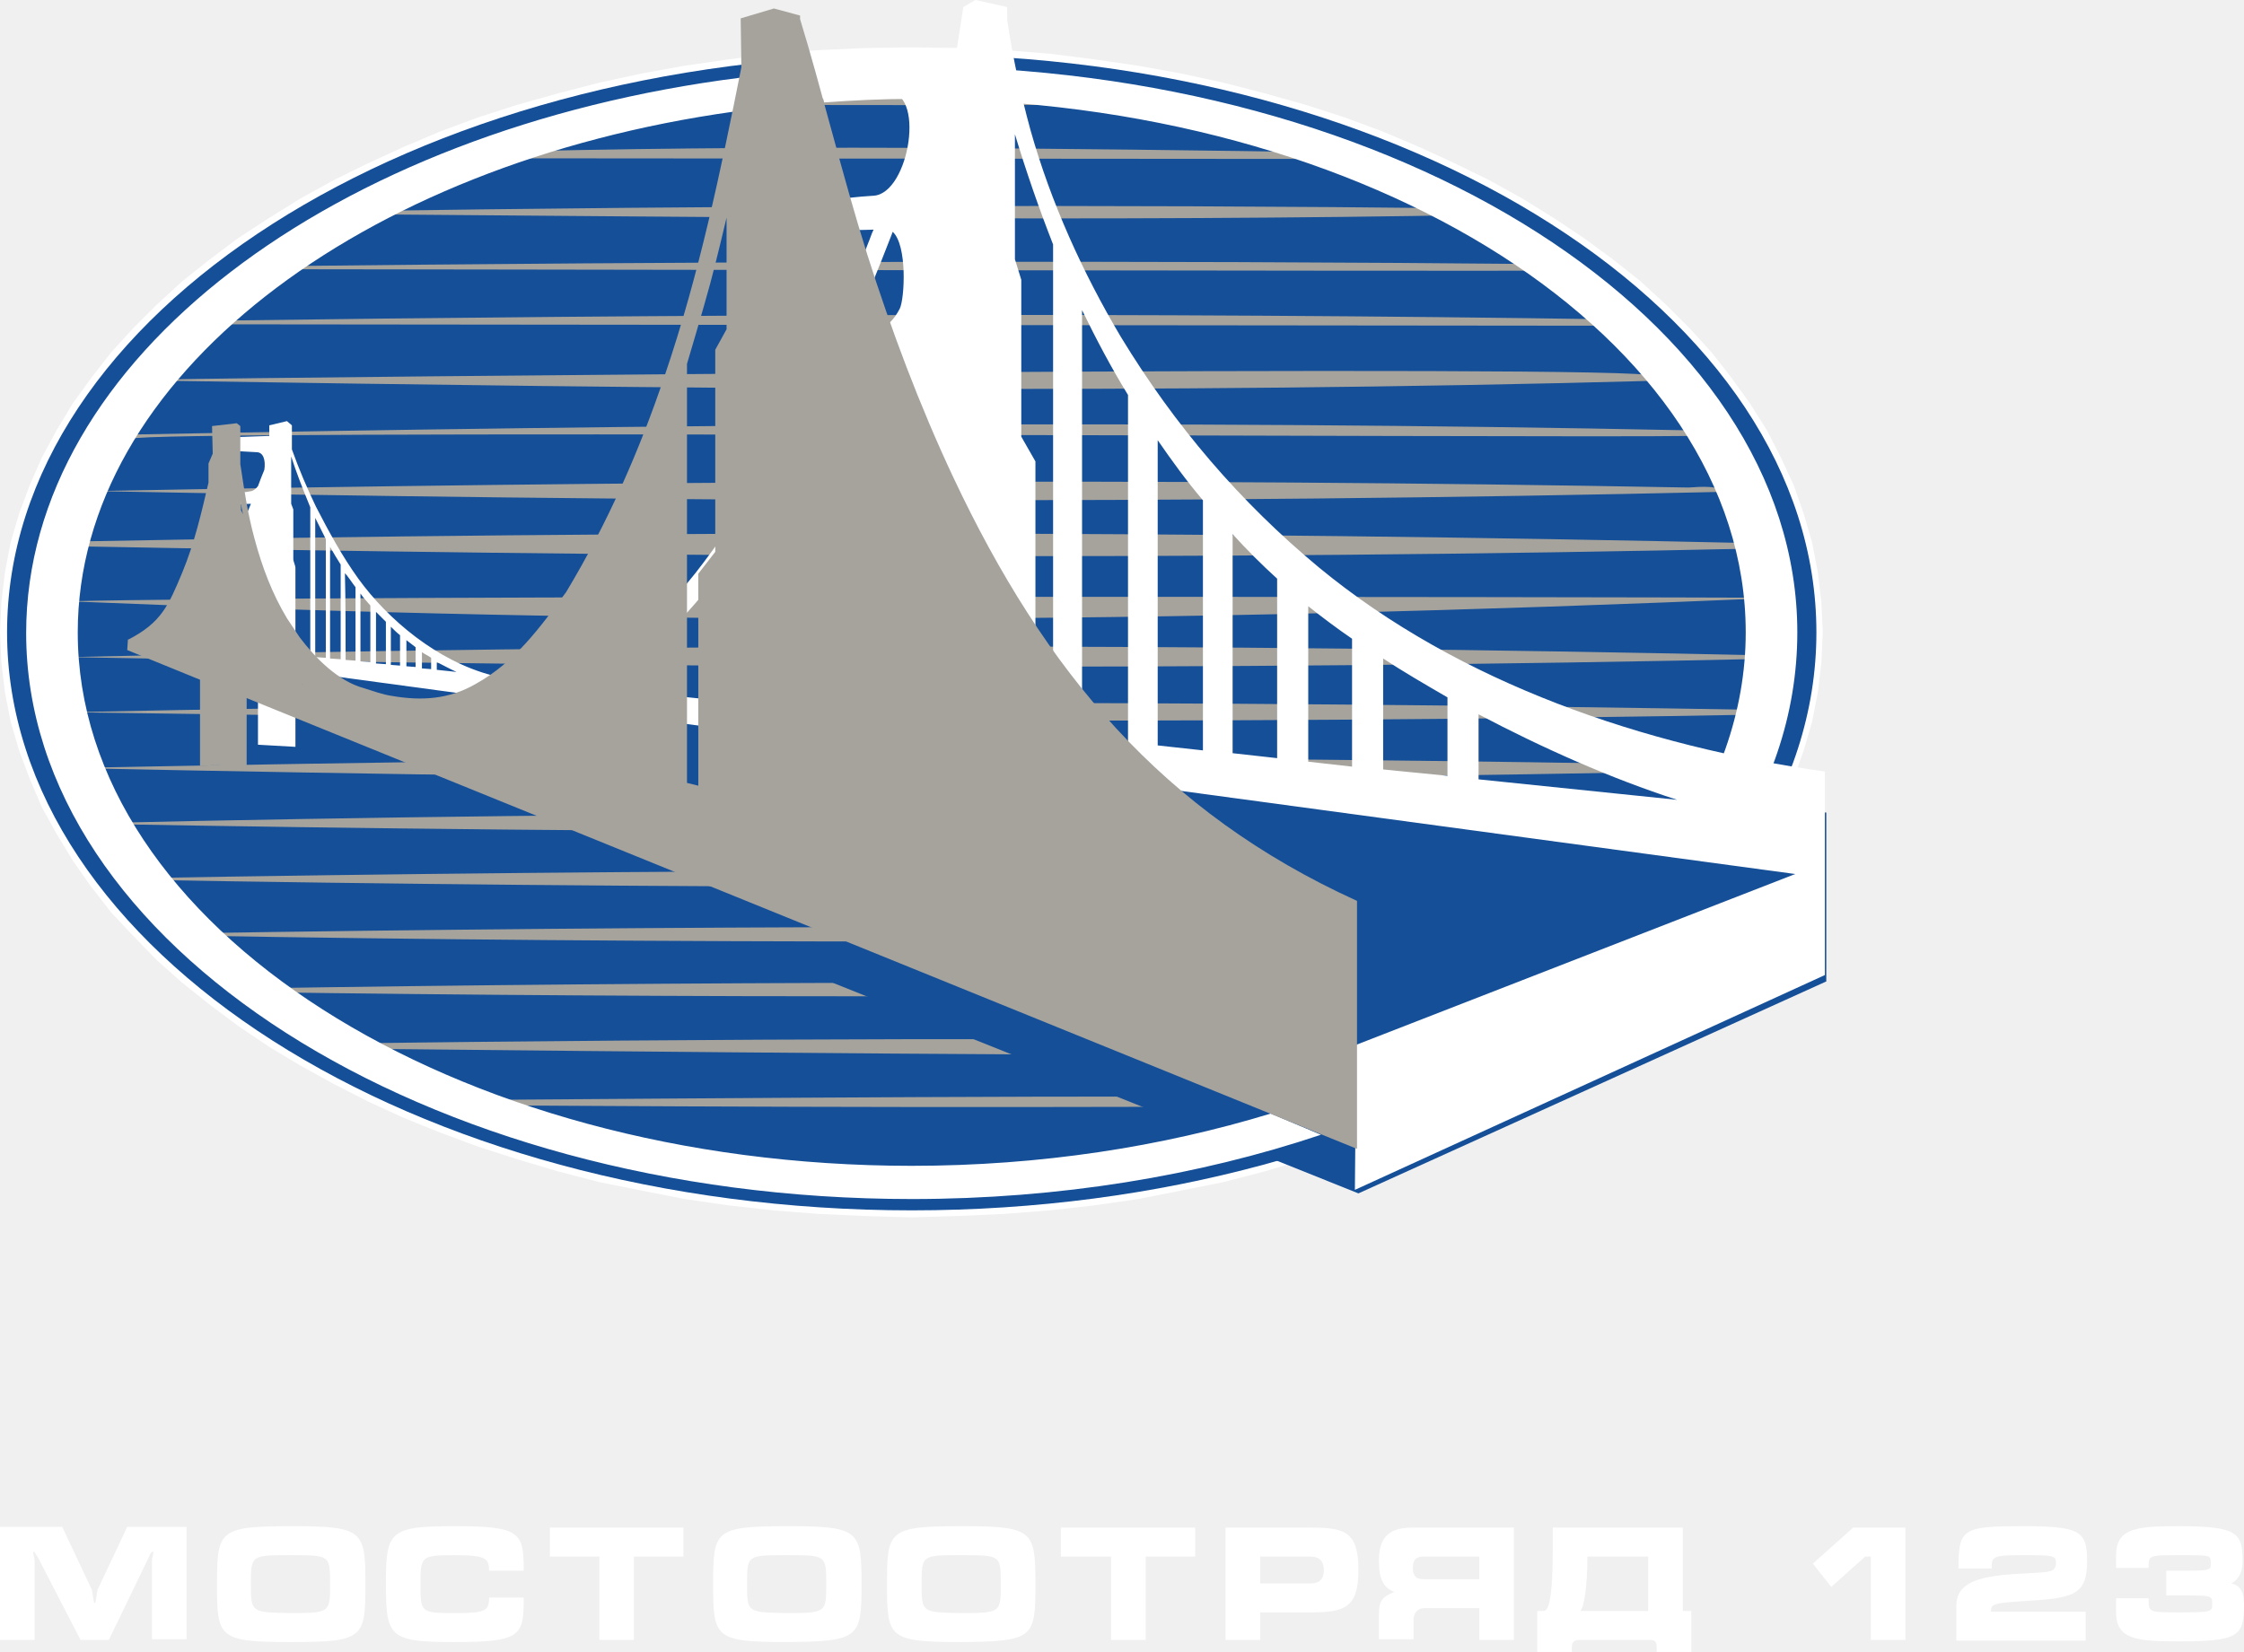
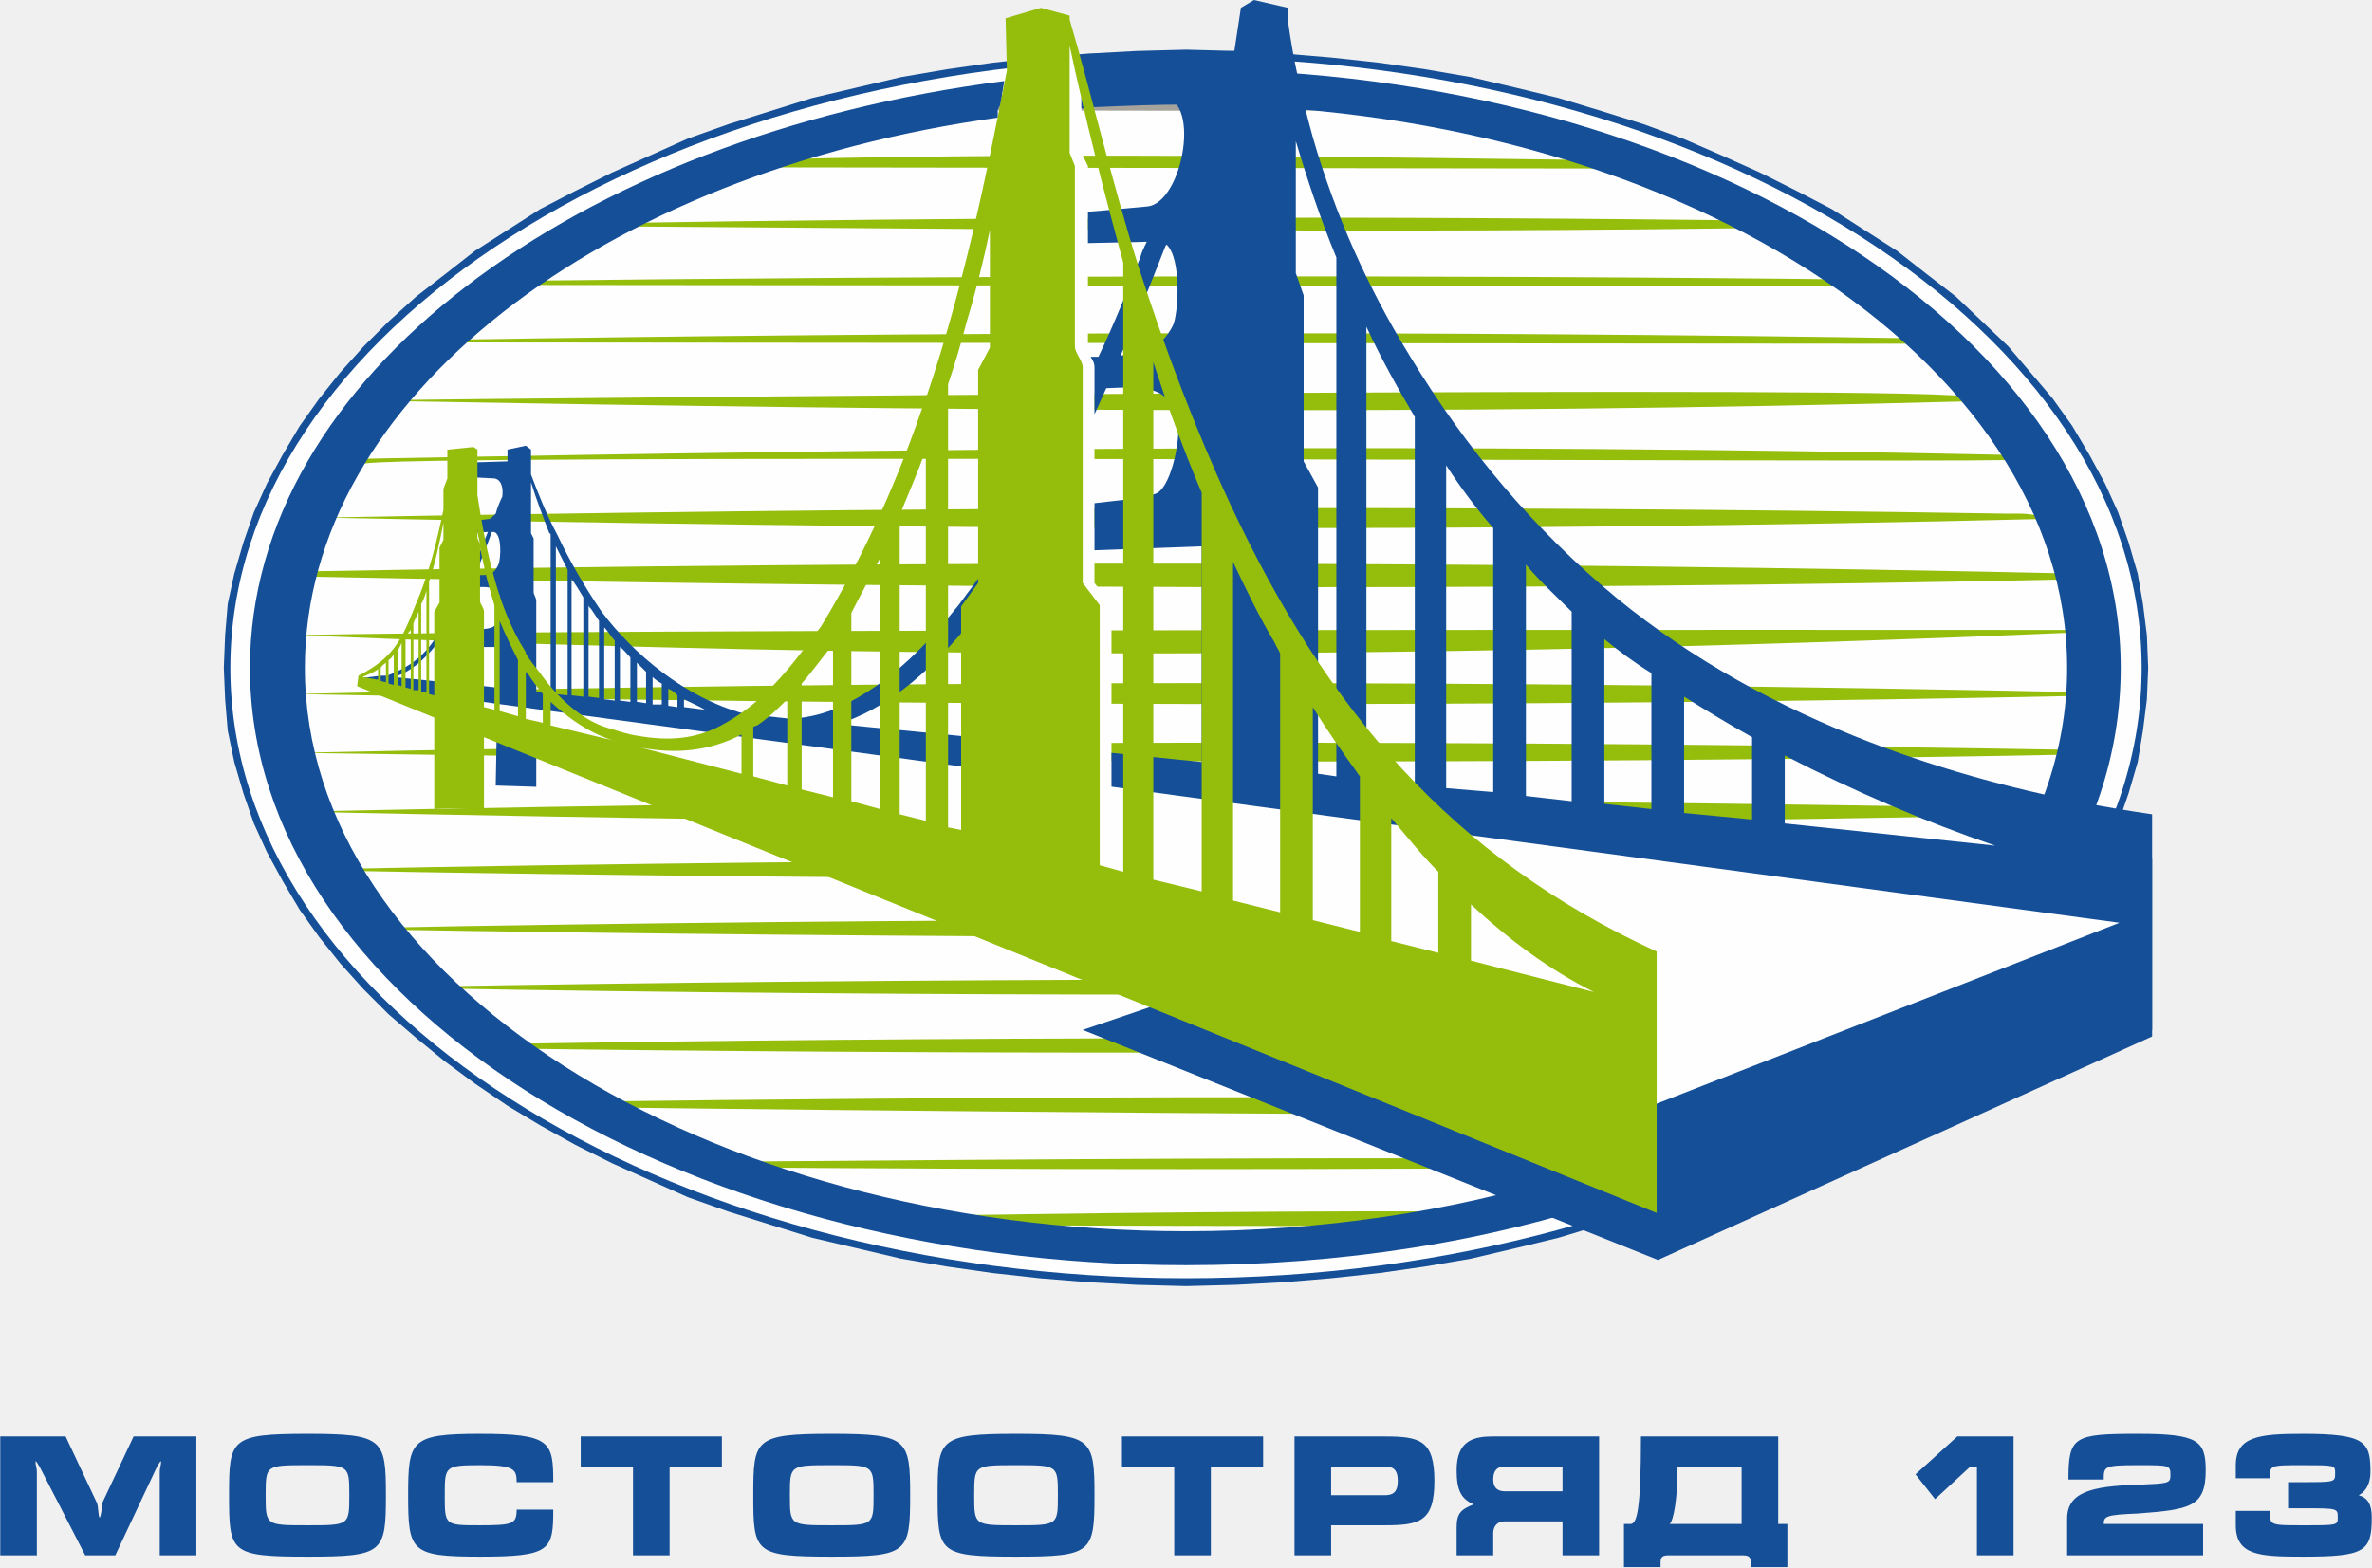
- <svg xmlns="http://www.w3.org/2000/svg" version="1.1" id="Слой_1" x="0px" y="0px" width="599.978px" height="441.811px" viewBox="0.455 88.009 599.978 441.811" enable-background="new 0.455 88.009 599.978 441.811" xml:space="preserve">
-   <path fill="#FFFFFF" d="M0.455,496.561v30.046h9.26V505.63c0-0.943-0.378-1.891-0.378-2.269c0-0.187,0-0.377,0.188-0.377  c0.19,0,0.568,0.947,0.945,1.325l11.528,22.297h7.559l10.772-22.297c0.189-0.57,0.567-1.325,0.945-1.325c0.188,0,0.188,0,0.188,0.19  c0,0.564-0.378,1.512-0.378,2.269v20.975h9.26V496.37H34.469l-7.936,16.821c-0.189,0.563-0.378,3.588-0.756,3.588  c-0.377,0-0.564-3.024-0.753-3.588l-7.939-16.821H0.455V496.561z M98.153,511.679c0-14.363-0.567-15.495-19.843-15.495  c-19.272,0-19.84,1.132-19.84,15.495c0,14.36,0.378,15.494,19.84,15.494C97.775,527.173,98.153,526.039,98.153,511.679z   M67.541,511.679c0-7.747,0-7.747,10.581-7.747c10.583,0,10.583,0,10.583,7.747c0,7.557,0,7.748-10.583,7.748  C67.541,519.235,67.541,519.235,67.541,511.679z M121.963,496.184c-17.385,0-18.331,1.32-18.331,15.495  c0,14.173,0.945,15.494,18.331,15.494c17.952,0,18.519-1.701,18.519-11.904h-9.259c0,3.591-0.945,4.158-9.26,4.158  c-9.071,0-9.071-0.191-9.071-7.748c0-7.369,0-7.747,9.071-7.747c8.503,0,9.26,0.941,9.26,4.155h9.259  C140.482,497.883,139.726,496.184,121.963,496.184z M147.474,504.31h13.229v22.297h9.257V504.31h13.229v-7.749h-35.716V504.31z   M230.809,511.679c0-14.363-0.567-15.495-19.84-15.495c-19.464,0-19.843,1.132-19.843,15.495c0,14.36,0.378,15.494,19.843,15.494  C230.241,526.985,230.809,526.039,230.809,511.679z M200.197,511.679c0-7.747,0-7.747,10.583-7.747c10.58,0,10.58,0,10.58,7.747  c0,7.557,0,7.748-10.58,7.748C200.197,519.235,200.197,519.235,200.197,511.679z M277.296,511.679  c0-14.363-0.567-15.495-19.843-15.495c-19.462,0-19.84,1.132-19.84,15.495c0,14.36,0.378,15.494,19.84,15.494  C276.918,526.985,277.296,526.039,277.296,511.679z M246.87,511.679c0-7.747,0-7.747,10.583-7.747s10.583,0,10.583,7.747  c0,7.557,0,7.748-10.583,7.748C246.87,519.235,246.87,519.235,246.87,511.679z M284.288,504.31h13.229v22.297h9.257V504.31h13.229  v-7.749h-35.905v7.749H284.288z M328.129,496.561v30.046h9.26v-7.371h13.415c9.071,0,12.852-1.133,12.852-11.338  c0-10.394-3.78-11.337-12.852-11.337H328.129z M337.389,511.487v-7.178h13.415c1.891,0,3.592,0.756,3.592,3.588  c0,2.833-1.513,3.59-3.592,3.59H337.389z M405.229,496.561h-26.835c-4.911,0-9.259,1.133-9.259,8.691  c0,5.102,1.134,7.369,4.158,8.503c-3.214,1.323-4.158,2.269-4.158,6.049v6.614h9.259v-5.294c0-1.32,0.757-3.021,3.024-3.021h14.551  v8.504h9.26V496.561z M395.969,504.31v6.044H381.04c-1.89,0-2.835-0.754-2.835-3.023c0-2.265,0.945-3.021,2.835-3.021H395.969z   M413.164,518.856h-1.7v10.964h9.259v-1.325c0-1.322,0.567-1.889,2.079-1.889h18.707c1.512,0,1.89,0.566,1.89,1.889v1.325h9.26  v-10.964h-2.269v-22.296h-34.768C415.811,515.269,414.677,518.856,413.164,518.856z M441.13,518.856h-18.142  c0.945-0.943,1.891-6.235,1.891-14.547h16.251V518.856z M509.915,526.606v-30.046h-13.983l-10.771,9.636l4.915,6.238l9.071-8.125  h1.51v22.297H509.915z M541.475,508.844c-11.906,0.566-17.952,2.266-17.952,8.692v9.26h34.581v-7.748h-25.321  c0-2.079,0.567-2.269,8.692-2.835c13.415-0.757,17.007-1.512,17.007-10.77c0-7.939-1.889-9.26-17.007-9.26  c-16.254,0-17.385,0.565-17.385,11.336h8.881c0-3.21,0-3.588,8.692-3.588c8.505,0,8.505,0.187,8.505,2.454  C549.789,508.466,548.844,508.466,541.475,508.844z M579.646,508.087v6.614h3.592c8.692,0,8.692,0,8.692,2.268  c0,2.079,0,2.267-8.692,2.267c-8.315,0-8.315,0-8.315-3.779h-8.692v3.779c0,7.371,5.857,7.75,16.818,7.75  c15.874,0,17.385-1.323,17.385-9.827c0-3.403-0.944-5.101-3.401-5.671c1.511-0.757,3.024-2.454,3.024-5.857  c0-7.56-1.134-9.446-17.008-9.446c-10.961,0-16.818,0.377-16.818,7.748v3.398h8.692c0-3.398,0-3.398,8.315-3.398  c8.313,0,8.313,0,8.313,2.077c0,2.078,0,2.078-8.313,2.078H579.646L579.646,508.087z" />
-   <g>
-     <path fill="#A6A39D" d="M315.278,398.297c-48.943,0.188-97.696,0.188-146.638,0c-3.402-0.757-6.616-1.513-10.016-2.27   c57.257-0.944,114.514-1.701,171.773-1.322C325.482,396.027,320.571,397.163,315.278,398.297z" />
-     <g>
-       <polygon fill="#FFFFFF" points="244.226,100.67 256.508,100.859 268.982,101.426 281.074,102.37 292.98,103.882 304.698,105.583     316.223,107.662 327.562,110.119 338.523,112.953 349.292,115.976 359.875,119.377 370.079,123.156 379.906,127.315     389.356,131.66 398.615,136.195 407.496,141.108 416,146.4 423.934,151.691 431.684,157.36 439.054,163.218 445.856,169.455     452.091,175.69 458.137,182.305 463.431,189.107 468.342,195.91 472.879,203.092 476.656,210.461 480.059,217.831     482.705,225.389 484.972,233.138 486.484,241.074 487.429,249.01 487.807,257.136 487.429,265.262 486.484,273.199     484.972,280.946 482.705,288.695 480.059,296.253 476.656,303.812 472.879,310.992 468.342,318.172 463.431,325.164     458.137,331.969 452.091,338.394 445.856,344.817 439.054,350.867 431.684,356.724 423.934,362.392 416,367.874 407.496,372.975     398.615,377.889 389.356,382.612 379.906,386.957 370.079,390.927 359.875,394.705 349.292,398.107 338.523,401.318     327.562,404.153 316.223,406.423 304.698,408.688 292.98,410.392 281.074,411.712 268.982,412.658 256.508,413.225     244.226,413.603 231.754,413.225 219.282,412.658 207.188,411.712 195.284,410.392 183.567,408.688 172.039,406.423     160.703,404.153 149.742,401.318 138.97,398.107 128.387,394.705 118.184,390.927 108.358,386.957 98.91,382.612 89.649,377.889     80.768,372.975 72.264,367.874 64.138,362.392 56.581,356.724 49.211,350.867 42.406,344.817 36.171,338.394 30.125,331.969     24.835,325.164 19.92,318.172 15.574,310.992 11.605,303.812 8.391,296.253 5.559,288.695 3.29,280.946 1.778,273.199     0.833,265.262 0.455,257.136 0.833,249.01 1.778,241.074 3.29,233.138 5.559,225.389 8.391,217.831 11.605,210.461     15.574,203.092 19.92,195.91 24.835,189.107 30.125,182.305 36.171,175.69 42.406,169.455 49.211,163.218 56.581,157.36     64.138,151.691 72.264,146.4 80.768,141.108 89.649,136.195 98.91,131.66 108.358,127.315 118.184,123.156 128.387,119.377     138.97,115.976 149.742,112.953 160.703,110.119 172.039,107.662 183.567,105.583 195.284,103.882 207.188,102.37     219.282,101.426 231.754,100.859   " />
-       <path fill="#154F98" d="M244.226,102.559c133.222,0,241.879,69.353,241.879,154.578c0,85.035-108.657,154.576-241.879,154.576    c-133.225,0-241.881-69.541-241.881-154.576C2.345,171.911,111.002,102.559,244.226,102.559z" />
-       <path fill="#A6A39D" d="M317.924,115.976c-49.132,0.189-98.074,0.189-147.208,0c6.427-1.323,12.851-2.456,19.464-3.59    c36.094-0.567,72.188-0.567,108.279,0C305.075,113.52,311.499,114.653,317.924,115.976z" />
-       <path fill="#A6A39D" d="M366.299,130.527l-243.958-0.189c1.322-0.567,2.646-1.134,4.158-1.512    c78.231-2.267,157.031-1.134,235.266,0C363.277,129.393,364.979,129.96,366.299,130.527z" />
-       <path fill="#A6A39D" d="M397.67,145.455c-102.422,1.89-204.465,0.567-306.886-0.189c0.378-0.189,0.945-0.567,1.323-0.755    c101.098-1.512,201.629-1.89,302.728-0.756C395.78,144.322,396.725,144.888,397.67,145.455z" />
-       <path fill="#A6A39D" d="M420.723,160.384c-34.771,0.189-319.923-0.377-352.806-0.377c0.378-0.189,0.756-0.568,1.134-0.756    c117.352-1.324,232.244-1.701,349.403-0.567C419.211,159.25,419.967,159.817,420.723,160.384z" />
-       <path fill="#A6A39D" d="M432.626,175.123l-377.748-0.378l0.567-0.944c125.665-1.701,250.95-2.268,376.425-0.378L432.626,175.123z" />
-       <path fill="#A6A39D" d="M442.075,188.541l0.189,1.323c-132.277,3.59-263.798,2.078-396.079,0h-1.323l0.377-0.378    C68.862,188.919,440.564,185.328,442.075,188.541z" />
-       <path fill="#A6A39D" d="M451.524,203.092l0.567,1.51c-33.825,0.567-412.329-1.699-416.487,0.757v-1.134    C174.497,201.579,312.823,200.256,451.524,203.092z" />
-       <path fill="#A6A39D" d="M462.674,220.099l-0.567-0.567c-147.771,3.401-288.745,2.645-436.708-0.189    c142.863-2.646,283.455-3.591,426.503-0.945C455.305,218.208,459.838,217.641,462.674,220.099z" />
-       <path fill="#A6A39D" d="M471.745,233.327c-0.379,0.565,0.755,0.943,0.755,1.322c-151.174,3.402-302.351,2.268-453.526-0.567    c1.891,0,3.591-1.322,5.671-1.322C174.874,229.924,321.326,229.924,471.745,233.327z" />
-       <path fill="#A6A39D" d="M476.28,247.876c-167.048,7.18-303.673,7.37-457.494,0.945C87.003,247.121,433.572,247.688,476.28,247.876    C476.28,247.688,476.28,247.688,476.28,247.876z" />
-       <path fill="#A6A39D" d="M476.656,264.128c-153.818,3.401-303.483,2.457-457.682-0.378l0,0    c156.657-3.59,302.352-3.779,457.682-0.376C476.656,263.562,476.656,263.939,476.656,264.128z" />
-       <path fill="#A6A39D" d="M474.202,279.057c-153.065,2.835-301.596,1.7-455.417-0.566l0,0    c154.009-3.213,302.351-3.213,455.603-0.568C474.389,278.49,474.389,278.867,474.202,279.057z" />
-       <path fill="#A6A39D" d="M469.476,293.984c-169.315,3.403-274.38,3.025-450.69-0.566c174.987-3.401,283.454-3.591,451.069-0.566    C469.855,293.229,469.665,293.606,469.476,293.984z" />
-       <path fill="#A6A39D" d="M462.296,308.914c-145.695,2.268-290.635,2.078-436.52-0.566v-0.189    c148.531-3.401,290.636-3.213,437.275-0.567C462.674,307.969,462.486,308.536,462.296,308.914z" />
-       <path fill="#A6A39D" d="M35.604,322.898c140.216-2.457,277.597-2.647,417.622-0.567c-0.378,0.567-0.757,0.942-1.135,1.512    c-139.269,1.891-276.46,1.891-416.109-0.569C35.793,323.273,35.604,323.087,35.604,322.898z" />
-       <path fill="#A6A39D" d="M438.675,338.582c-130.012,1.512-259.267,1.891-389.275-0.378c-0.189-0.189-0.378-0.378-0.567-0.567    c131.143-2.079,260.398-2.268,391.354-0.567C439.62,337.637,439.054,338.204,438.675,338.582z" />
-       <path fill="#A6A39D" d="M65.652,352.378c119.617-1.89,238.101-2.081,357.529-0.377c-0.757,0.564-1.323,0.941-2.079,1.51    c-118.106,1.134-236.211,1.511-354.127-0.189C66.596,352.942,66.029,352.754,65.652,352.378z" />
-       <path fill="#A6A39D" d="M87.76,367.117c104.689-1.326,208.812-1.701,313.5-0.378c-1.891,1.135-3.968,2.269-6.047,3.399    c-86.737,0.567-229.219-0.944-305.185-1.7C89.272,367.874,88.515,367.495,87.76,367.117z" />
-       <path fill="#A6A39D" d="M366.299,383.747c-81.634,0.564-163.078,0.378-244.714-0.192c-0.945-0.378-2.079-0.756-3.022-1.32    c84.47-0.567,168.56-1.323,253.218-0.757C369.89,382.234,368,382.99,366.299,383.747z" />
-       <path fill="#154F98" d="M217.96,348.784l145.695,58.394l125.097-56.689v-45.165l-161.946-9.259    C295.438,323.843,252.73,336.881,217.96,348.784z" />
-       <polygon fill="#B2B3B3" points="67.352,268.853 68.295,270.553 182.244,307.213 184.323,300.41   " />
-       <path fill="#FEFEFE" d="M201.709,98.402l12.66-2.645l3.402,10.016v20.786l1.512,3.401v45.542c0,1.701,1.7,3.59,1.7,5.48v54.612    l4.537,5.48v76.342H190.37v-76.153l4.537-5.859V181.36l3.021-5.48v-44.975l2.08-4.158v-11.338l2.268-5.479L201.709,98.402z" />
-       <path fill="#FFFFFF" d="M239.123,149.991c0,0.189-0.188,0.378-0.188,0.567c-3.589,9.26-7.37,18.519-11.148,27.59    c5.479-0.378,10.203-1.701,13.227-7.559C242.337,167.943,243.093,153.581,239.123,149.991z M35.036,259.781l5.293-0.756    l1.701,0.189c9.068-3.779,11.526-8.125,16.44-17.007c3.589-6.236,6.424-12.85,9.071-19.463l-5.859,0.188l0.756-3.023    c1.701-0.188,3.591-0.188,5.293-0.567c0.564-0.189,1.131-0.567,1.698-1.323c0.567-1.512,1.134-3.023,1.701-4.347    c0.378-2.456-0.188-4.725-2.079-4.725l-6.802-0.377l-0.567-3.591l10.771-0.378v-2.834l4.723-1.134l1.324,1.134v6.425    c1.89,5.292,3.969,10.205,6.424,15.307c3.402,6.614,6.994,13.229,11.339,19.275c7.937,10.96,21.166,22.109,35.905,25.888    l12.092,1.324c4.915-0.189,9.827-1.512,14.553-4.158c11.336-6.047,19.651-14.551,27.59-24.565c2.833-3.59,5.479-7.371,8.126-10.96    v5.48l-4.537,5.858v3.401c-0.567,0.756-1.324,1.512-1.891,2.267c-10.013,12.094-20.596,20.598-32.125,24.189l34.015,3.589v25.134    L79.445,271.687v16.063l-10.016-0.567v-18.142L35.036,259.781z M220.039,178.336c0.755,0,1.32,0,2.077,0    c3.78-8.314,7.183-16.63,10.394-25.133c0.567-1.322,0.945-2.646,1.512-3.779l-14.928,0.377v-7.936    c4.913-0.567,11.147-1.324,14.928-1.512c9.638-0.566,14.172-28.723,3.214-27.778l-17.763,1.889l-2.458-12.283l39.305-1.322    l1.701-10.961l3.214-1.889l8.503,1.889v3.403c1.512,10.015,3.589,19.841,6.235,29.479c5.479,19.463,13.983,38.171,24.188,55.368    c14.361,23.621,31.746,44.029,52.912,61.604c37.795,31.181,87.302,47.81,135.301,54.612v54.421L362.71,406.233l0.566-61.605    l-137.947-35.714V278.49l22.864,2.456v-54.423l-27.399,0.945v-12.093c4.913-0.378,11.715-0.945,15.306-2.08    c3.967-1.322,6.236-13.039,6.046-16.629c-0.567-11.716-9.638-10.771-18.33-10.393c-0.945,2.267-2.08,4.534-3.022,6.613v-11.905    C220.985,180.037,220.606,179.281,220.039,178.336z M43.54,259.403l26.078,2.646v-10.205h-6.046l-0.567-4.535    c1.702-0.189,3.591,0,5.291-0.567c0.567-0.188,0.944-0.566,1.323-1.322v-5.103l0.756-1.512c-1.135-2.834-4.534-2.078-7.37-2.078    C58.093,247.688,51.666,257.326,43.54,259.403z M79.634,263.184l3.78,0.377v-39.873l0,0c-0.189-0.378-0.189-0.567-0.377-0.945    c-1.702-4.158-3.403-8.504-4.727-12.661v12.661l0.567,1.512v13.228c0,0.755,0.567,1.7,0.567,2.457v23.244H79.634z M84.738,263.75    l2.833,0.189c0-10.582,0-21.165,0-31.747c-0.945-1.89-1.89-3.779-2.833-5.669V263.75z M88.705,264.128l2.835,0.188    c0-8.503,0-16.818,0-25.321c-0.945-1.511-1.891-3.023-2.835-4.725C88.705,244.287,88.705,254.302,88.705,264.128z M92.863,264.506    l2.644,0.189c0-6.614,0-13.039,0-19.652c-0.756-0.945-1.324-1.891-2.079-2.835c-0.189-0.377-0.565-0.566-0.754-0.944    C92.863,249.01,92.863,256.758,92.863,264.506z M96.83,264.883l2.646,0.189c0-5.103,0-10.014,0-15.117    c-0.945-1.134-1.891-2.079-2.646-3.213C96.83,252.979,96.83,259.025,96.83,264.883z M100.989,265.451l2.644,0.189    c0-3.78,0-7.559,0-11.338c-0.945-0.945-1.702-1.701-2.644-2.646C100.989,256.38,100.989,260.916,100.989,265.451z     M104.955,265.829l2.458,0.189c0-2.645,0-5.292,0-8.125c-0.945-0.756-1.701-1.512-2.458-2.269    C104.955,259.214,104.955,262.428,104.955,265.829z M109.115,266.207l2.454,0.188c0-1.701,0-3.59,0-5.292    c-0.755-0.567-1.698-1.323-2.454-1.89C109.115,261.672,109.115,263.939,109.115,266.207z M113.27,266.774l2.458,0.189v-3.024    c-0.756-0.566-1.702-0.944-2.458-1.511C113.27,263.75,113.27,265.262,113.27,266.774z M117.24,267.152l5.29,0.565    c-1.702-0.754-3.403-1.7-5.29-2.645l0,0V267.152z M277.485,283.971l4.534,0.565V153.392c-3.777-9.636-7.18-19.463-10.202-29.479    v33.447l1.699,5.48v41.952l3.78,6.614v72.565H277.485z M289.766,285.292l12.285,1.323c0-35.338,0-58.77,0-92.973    c-4.534-7.369-8.504-14.929-12.285-22.677V285.292z M309.988,287.371l12.095,1.324c0-27.023,0-39.117,0-66.896    c-4.348-5.102-8.314-10.582-12.095-16.062V287.371z M330.019,289.45l11.904,1.322c0-18.331,0-28.912,0-47.998    c-4.157-3.779-8.126-7.748-11.904-11.905V289.45z M350.238,291.718l11.717,1.322v-34.202c-4.158-2.836-8.126-5.858-11.717-8.693    V291.718z M370.269,293.796l17.196,1.701v-20.976c-5.857-3.401-11.717-6.804-17.196-10.394V293.796z M395.78,296.442l53.099,5.479    c-17.572-5.668-35.902-13.793-53.099-22.864V296.442z M64.328,233.704c1.512-3.59,2.835-7.37,4.156-10.959h0.188    c2.269,0,2.079,6.991,1.512,8.125C68.673,233.893,66.974,233.704,64.328,233.704z" />
-       <path fill="#FFFFFF" d="M244.226,114.464c122.829,0,222.982,64.062,222.982,142.672c0,21.354-7.559,41.762-20.785,60.094    l13.794,1.887c13.418-18.896,20.787-39.871,20.787-61.981c0-83.335-106.39-151.363-236.778-151.363    c-8.692,0-17.195,0.376-25.699,0.943c0.755,2.836,1.512,5.67,2.268,8.693C228.543,114.842,236.29,114.464,244.226,114.464z     M418.454,345.952c-15.494,12.283-34.014,23.056-54.988,31.746v10.204c34.393-12.851,63.492-31.179,83.902-53.101L418.454,345.952    z M340.221,385.823c-29.1,8.882-61.602,13.983-95.995,13.983c-122.83,0-222.984-64.06-222.984-142.67    c0-68.029,75.398-125.287,175.363-139.27c0-0.378,0.188-0.755,0.188-0.945v-1.134l0.378-0.945    c0.378-2.077,0.756-4.157,1.134-6.046C89.649,122.591,7.449,184.005,7.449,257.326c0,83.333,106.388,151.362,236.777,151.362    c39.495,0,76.722-6.235,109.414-17.193L340.221,385.823z M217.77,115.598c0.19,0,0.378,0,0.568,0    c-0.189-0.944-0.378-1.699-0.568-2.645V115.598z" />
-       <polygon fill="#154F98" points="361.954,367.874 480.438,321.764 58.848,264.695   " />
-       <path fill="#A6A39D" d="M131.601,273.954v10.017l-25.511-6.615C114.971,279.057,123.286,278.301,131.601,273.954z     M307.908,308.725v20.598l-11.715-3.024v-30.801C299.971,299.844,303.941,304.379,307.908,308.725z M316.412,331.401v-14.363    c9.448,8.882,19.842,16.63,30.991,22.3L316.412,331.401z M288.068,284.536c0,15.874,0,23.055,0,39.494l-11.906-3.022v-53.855    C279.754,272.82,283.721,278.867,288.068,284.536z M268.036,253.546c0,27.4,0,37.793,0,65.382l-12.095-3.024v-85.413    c3.214,6.804,6.805,13.606,10.583,20.409C267.091,251.656,267.469,252.601,268.036,253.546z M248.194,212.728    c0,38.172,0,62.55,0,101.1l-12.281-3.024V179.848C239.69,190.809,243.659,201.958,248.194,212.728z M228.165,154.526v154.199    l-5.86-1.512v-65.95l-4.535-5.48v-54.611c0-1.891-1.701-3.591-1.701-5.481v-45.541l-1.512-3.402V99.536    C218.716,118.055,223.061,136.385,228.165,154.526z M232.321,156.038c6.424,20.219,13.985,40.438,23.054,59.714    c24.379,51.777,55.937,89.571,107.902,113.192v14.553l0,0v51.775L66.407,274.711v18.518c-3.402-0.378-7.747-0.754-12.473-0.378    v-23.053l-19.465-7.937l0.19-2.835h0.188c8.693-4.533,10.583-8.881,14.363-17.951c3.211-7.749,5.101-15.875,6.992-24v-5.102    l1.134-2.646l-0.188-7.369l6.613-0.756l0.945,0.756v10.205l0.188,1.132c0.945,6.426,1.891,12.472,3.589,18.708    c2.079,7.748,4.725,14.739,8.692,21.354l0,0l0,0c1.134,1.7,2.268,3.401,3.403,5.103c4.158,5.479,10.205,11.715,17.196,13.604    c2.457,0.756,4.912,1.702,7.559,2.08c7.747,1.323,15.117,0.944,22.297-3.212c10.583-5.859,17.196-15.118,24.19-24.566    c11.147-18.52,19.651-37.984,26.267-57.637v-0.378l0.189-0.189c9.068-26.645,14.928-54.611,20.407-82.201l-0.189-13.038    l8.881-2.646l6.992,1.891v0.944C219.85,110.874,225.707,135.063,232.321,156.038z M187.156,298.143v-56.69l4.537-5.858v-54.045    l3.024-5.48v-29.857c-1.89,7.936-3.78,15.873-6.049,23.622c-1.512,5.29-3.021,10.393-4.533,15.495v112.06L187.156,298.143z     M178.277,201.768v94.107l-6.616-1.701c0-28.534,0-47.431,0-75.776C173.93,212.917,176.198,207.249,178.277,201.768z     M166.56,229.169c0,23.81,0,38.359,0,63.682l-7.369-1.891c0-19.841,0-28.344,0-47.809    C161.835,238.617,164.292,233.893,166.56,229.169z M155.032,250.71c0,15.497,0,21.921,0,39.117l-7.937-2.077    c0-11.528,0-15.308,0-26.834c2.646-3.023,4.915-6.424,7.748-9.827C154.843,251.089,154.843,250.9,155.032,250.71z     M143.318,265.073c0,8.314,0,12.283,0,21.732l-8.693-2.269v-12.472c0.189-0.187,0.567-0.377,0.756-0.565    C138.592,269.608,141.049,267.529,143.318,265.073z M100.044,275.845l-16.629-4.346v-5.858c3.4,3.401,7.37,6.237,11.903,8.125    C96.83,274.521,98.342,275.277,100.044,275.845z M81.335,271.12l-4.347-1.134c0-3.968,0-7.748,0-11.715    c0.188,0.188,0.377,0.377,0.377,0.565c1.135,1.701,2.457,3.403,3.781,4.914v7.371H81.335z M75.288,269.419l-4.725-1.324v-23.053    c1.323,3.401,2.835,6.802,4.725,9.827C75.288,259.97,75.288,264.695,75.288,269.419z M69.051,267.718l-2.644-0.754v-24.378    c0-0.944-0.755-1.699-0.755-2.645v-13.417c0.188,1.512,0.567,3.212,0.944,4.724c0.756,3.402,1.51,6.615,2.644,9.639v26.832H69.051    z M53.934,263.939l-1.134-0.378v-28.345h-0.188c1.512-4.913,2.646-9.827,3.591-14.739v4.158l-0.945,1.889v13.984l-1.323,2.645    V263.939L53.934,263.939z M52.044,263.373l-1.321-0.378c0-7.371,0-14.74,0-22.109c0.376-1.135,0.943-2.269,1.321-3.591V263.373z     M49.778,262.806l-1.323-0.378c0-5.48,0-11.15,0-16.629c0.378-0.945,0.945-1.891,1.323-2.835    C49.778,249.578,49.778,256.38,49.778,262.806z M47.888,262.428l-1.323-0.378c0-4.157,0-8.314,0-12.282    c0.378-0.757,0.945-1.512,1.323-2.269C47.888,252.412,47.888,257.326,47.888,262.428z M45.809,261.86l-1.324-0.378    c0-2.834,0-5.858,0-8.693c0.378-0.567,0.756-1.134,1.324-1.701C45.809,254.492,45.809,258.271,45.809,261.86z M43.729,261.293    l-1.323-0.378c0-1.891,0-3.968,0-5.859c0.378-0.376,0.945-0.943,1.323-1.322C43.729,256.191,43.729,258.838,43.729,261.293z     M41.653,260.727l-1.324-0.378v-3.591l0,0c0.378-0.377,0.945-0.756,1.324-1.134C41.653,257.514,41.653,259.214,41.653,260.727z     M39.573,260.349l-3.78-0.945c1.324-0.378,2.646-0.944,3.78-1.889V260.349z M64.895,221.799v2.646l0.567,1.133    C65.084,224.256,64.895,223.122,64.895,221.799z" />
-     </g>
+ <svg xmlns="http://www.w3.org/2000/svg" xml:space="preserve" width="1713px" height="1132px" version="1.1" style="shape-rendering:geometricPrecision; text-rendering:geometricPrecision; image-rendering:optimizeQuality; fill-rule:evenodd; clip-rule:evenodd" viewBox="0 0 1814 1199">
+   <defs>
+     <style type="text/css">
+    
+     .fil1 {fill:#FEFEFE}
+     .fil4 {fill:#B2B3B3}
+     .fil0 {fill:#154F98}
+     .fil3 {fill:#95BD0C}
+     .fil2 {fill:#A6A39D}
+    
+   </style>
+   </defs>
+   <g id="Layer_x0020_1">
+     <polygon class="fil0" points="907,38 945,39 982,41 1018,44 1055,48 1090,53 1125,59 1159,67 1192,75 1225,85 1257,95 1287,106 1317,119 1346,132 1374,146 1401,160 1426,176 1451,192 1474,210 1496,227 1516,246 1536,265 1553,285 1570,305 1585,326 1598,348 1610,370 1620,392 1628,415 1635,439 1639,462 1642,486 1643,511 1642,535 1639,559 1635,583 1628,607 1620,630 1610,652 1598,674 1585,696 1570,717 1553,737 1536,757 1516,776 1496,794 1474,812 1451,829 1426,846 1401,861 1374,876 1346,890 1317,903 1287,916 1257,927 1225,937 1192,947 1159,955 1125,963 1090,969 1055,974 1018,978 982,981 945,983 907,984 869,983 832,981 795,978 759,974 724,969 689,963 655,955 621,947 589,937 557,927 526,916 497,903 468,890 440,876 413,861 388,846 363,829 340,812 318,794 297,776 278,757 260,737 244,717 229,696 216,674 204,652 194,630 186,607 179,583 174,559 172,535 171,511 172,486 174,462 179,439 186,415 194,392 204,370 216,348 229,326 244,305 260,285 278,265 297,246 318,227 340,210 363,192 388,176 413,160 440,146 468,132 497,119 526,106 557,95 589,85 621,75 655,67 689,59 724,53 759,48 795,44 832,41 869,39 " />
+     <path class="fil1" d="M907 44c402,0 731,210 731,467 0,257 -329,467 -731,467 -403,0 -731,-210 -731,-467 0,-257 328,-467 731,-467z" />
+     <path class="fil2" d="M1130 84c-149,1 -297,1 -445,0 19,-4 39,-7 59,-11 109,-1 218,-1 327,1 20,3 40,6 59,10z" />
+     <path class="fil3" d="M1276 129l-737 -1c4,-2 8,-3 12,-5 237,-7 475,-3 711,0 5,2 10,4 14,6z" />
+     <path class="fil3" d="M1371 174c-309,5 -618,1 -927,-1 1,-1 2,-1 3,-2 306,-5 610,-6 915,-2 3,1 6,3 9,5z" />
+     <path class="fil3" d="M1441 219c-105,0 -968,-1 -1066,-1 1,-1 2,-2 3,-3 354,-4 702,-5 1056,-1 2,1 4,3 7,5z" />
+     <path class="fil3" d="M1477 263l-1142 -1 2 -2c379,-6 758,-7 1138,-1l2 4z" />
+     <path class="fil3" d="M1505 304l1 3c-400,11 -797,7 -1197,0l-4 0 1 -1c71,-1 1195,-12 1199,-2z" />
+     <path class="fil3" d="M1534 348l2 4c-103,2 -1247,-5 -1259,3l0 -4c419,-8 838,-12 1257,-3z" />
+     <path class="fil3" d="M1567 399l-2 -2c-446,11 -872,8 -1319,-1 431,-8 857,-10 1289,-3 10,0 24,-1 32,6z" />
+     <path class="fil3" d="M1595 439c-1,2 2,3 2,4 -457,10 -914,7 -1371,-2 6,0 11,-4 17,-4 454,-8 897,-8 1352,2z" />
+     <path class="fil3" d="M1609 483c-505,22 -918,22 -1383,3 206,-5 1253,-4 1383,-4 0,1 0,1 0,1z" />
+     <path class="fil3" d="M1609 532c-465,10 -917,8 -1383,-1l0 0c473,-11 914,-11 1384,-1 0,1 -1,1 -1,2z" />
+     <path class="fil3" d="M1602 577c-462,9 -911,6 -1376,-1l0 0c465,-10 914,-10 1377,-2 0,1 0,2 -1,3z" />
+     <path class="fil3" d="M1588 623c-511,10 -829,9 -1362,-2 529,-11 857,-11 1364,-2 -1,1 -1,2 -2,4z" />
+     <path class="fil3" d="M1566 668c-440,6 -878,6 -1319,-2 0,0 0,0 0,-1 448,-9 878,-9 1321,-1 0,1 -1,2 -2,4z" />
+     <path class="fil3" d="M276 710c424,-8 839,-8 1263,-2 -2,2 -3,3 -4,5 -421,6 -835,5 -1257,-2 -1,0 -1,-1 -2,-1z" />
+     <path class="fil3" d="M1495 757c-393,5 -784,6 -1177,-1 0,0 -1,-1 -2,-1 396,-7 787,-7 1183,-2 -1,2 -3,3 -4,4z" />
+     <path class="fil3" d="M367 799c362,-6 720,-6 1081,-1 -2,1 -4,3 -6,4 -357,4 -714,5 -1071,0 -1,-1 -2,-2 -4,-3z" />
+     <path class="fil3" d="M434 843c316,-4 631,-5 948,-1 -6,4 -13,7 -19,11 -262,1 -692,-3 -922,-6 -2,-1 -5,-2 -7,-4z" />
+     <path class="fil3" d="M1276 893c-247,2 -493,2 -740,0 -3,-2 -6,-3 -9,-4 255,-2 510,-4 765,-2 -5,2 -11,4 -16,6z" />
+     <path class="fil3" d="M1128 938c-148,0 -296,0 -443,-1 -11,-2 -21,-4 -31,-6 174,-3 347,-5 520,-4 -15,4 -31,7 -46,11z" />
+     <path class="fil0" d="M0 1099l0 91 28 0 0 -64c0,-3 -1,-5 -1,-7 0,-1 0,-1 0,-1 1,0 2,3 3,4l35 68 23 0 32 -68c1,-1 2,-4 3,-4 0,0 0,0 0,1 0,2 -1,4 -1,7l0 64 28 0 0 -91 -48 0 -24 51c0,2 -1,11 -2,11 -1,0 -1,-9 -2,-11l-24 -51 -50 0zm295 45c0,-43 -2,-47 -60,-47 -59,0 -60,4 -60,47 0,44 1,47 60,47 58,0 60,-3 60,-47zm-92 0c0,-23 0,-23 32,-23 32,0 32,0 32,23 0,23 0,23 -32,23 -32,0 -32,0 -32,-23zm164 -47c-53,0 -55,5 -55,47 0,43 2,47 55,47 54,0 56,-5 56,-36l-28 0c0,11 -3,12 -28,12 -27,0 -27,0 -27,-23 0,-22 0,-23 27,-23 26,0 28,3 28,13l28 0c0,-31 -2,-37 -56,-37zm77 25l40 0 0 68 28 0 0 -68 40 0 0 -23 -108 0 0 23zm252 22c0,-43 -2,-47 -60,-47 -59,0 -60,4 -60,47 0,44 1,47 60,47 58,0 60,-3 60,-47zm-92 0c0,-23 0,-23 32,-23 32,0 32,0 32,23 0,23 0,23 -32,23 -32,0 -32,0 -32,-23zm233 0c0,-43 -2,-47 -60,-47 -59,0 -60,4 -60,47 0,44 1,47 60,47 58,0 60,-3 60,-47zm-92 0c0,-23 0,-23 32,-23 32,0 32,0 32,23 0,23 0,23 -32,23 -32,0 -32,0 -32,-23zm113 -22l40 0 0 68 28 0 0 -68 40 0 0 -23 -108 0 0 23zm132 -23l0 91 28 0 0 -23 41 0c27,0 38,-3 38,-34 0,-31 -11,-34 -38,-34l-69 0zm28 45l0 -22 41 0c6,0 10,2 10,11 0,9 -4,11 -10,11l-41 0zm205 -45l-81 0c-15,0 -28,3 -28,26 0,16 4,22 13,26 -10,4 -13,7 -13,18l0 21 28 0 0 -17c0,-4 2,-9 9,-9l44 0 0 26 28 0 0 -91zm-28 23l0 19 -44 0c-6,0 -9,-3 -9,-9 0,-7 3,-10 9,-10l44 0zm52 44l-5 0 0 33 28 0 0 -4c0,-4 2,-5 6,-5l57 0c4,0 6,1 6,5l0 4 28 0 0 -33 -7 0 0 -67 -105 0c0,56 -3,67 -8,67zm85 0l-55 0c3,-3 6,-19 6,-44l49 0 0 44zm208 24l0 -91 -43 0 -32 29 15 19 27 -25 5 0 0 68 28 0zm95 -54c-36,1 -54,6 -54,26l0 28 104 0 0 -24 -76 0c0,-6 2,-7 26,-8 40,-3 52,-5 52,-33 0,-23 -6,-28 -52,-28 -49,0 -53,2 -53,35l27 0c0,-10 0,-11 26,-11 25,0 25,0 25,8 0,6 -2,6 -25,7zm115 -2l0 20 11 0c27,0 27,0 27,7 0,6 0,6 -27,6 -25,0 -25,0 -25,-11l-26 0 0 11c0,23 18,24 51,24 48,0 53,-4 53,-30 0,-10 -3,-15 -10,-17 4,-2 9,-7 9,-18 0,-23 -4,-29 -52,-29 -33,0 -51,2 -51,24l0 10 26 0c0,-10 0,-10 25,-10 25,0 25,0 25,6 0,7 0,7 -25,7l-11 0z" />
+     <path class="fil0" d="M828 788l440 176 378 -171 0 -136 -489 -28c-95,84 -224,123 -329,159z" />
+     <polygon class="fil4" points="373,546 375,551 720,662 726,642 " />
+     <path class="fil1" d="M779 31l38 -7 10 30 0 63 5 10 0 138c0,5 5,11 5,16l0 165 13 17 0 231 -106 0 0 -230 13 -18 0 -163 9 -17 0 -136 7 -12 0 -34 6 -17 0 -36z" />
+     <path class="fil0" d="M892 187c0,1 -1,1 -1,2 -11,28 -22,56 -34,83 17,-1 31,-5 40,-23 4,-8 7,-51 -5,-62zm-617 332l16 -2 5 0c28,-11 35,-24 50,-51 11,-19 19,-39 27,-59l-18 1 3 -9c5,-1 10,-1 16,-2 1,0 3,-2 5,-4 1,-4 3,-9 5,-13 1,-7 -1,-14 -7,-14l-20 -1 -2 -11 33 -1 0 -9 14 -3 4 3 0 19c6,16 12,31 20,46 10,21 21,40 34,59 24,32 64,66 109,78l36 4c15,-1 30,-5 45,-13 34,-18 59,-44 83,-74 8,-11 17,-22 24,-34l0 17 -13 18 0 9c-2,3 -4,5 -6,8 -30,36 -62,62 -97,73l103 10 0 76 -334 -86 0 48 -31 -1 1 -55 -105 -27zm559 -246c2,0 4,0 6,0 12,-25 22,-50 32,-76 1,-4 3,-8 5,-12l-45 1 0 -24c14,-1 33,-3 45,-4 28,-2 43,-87 9,-84l-53 6 -8 -37 119 -4 5 -33 10 -6 26 6 0 10c4,30 11,60 19,89 17,59 42,115 74,167 43,71 95,133 159,186 115,94 264,144 409,165l0 165 -380 174 1 -186 -417 -108 0 -92 69 7 0 -165 -82 3 0 -36c15,-2 35,-3 46,-7 12,-3 19,-39 18,-50 -2,-35 -29,-32 -55,-31 -3,7 -6,13 -9,20l0 -36c0,-3 -1,-5 -3,-8zm-533 245l79 8 0 -31 -19 0 -1 -13c5,-1 11,0 16,-2 1,0 3,-2 4,-4l0 -15 2 -5c-4,-9 -14,-7 -23,-6 -15,32 -34,61 -58,68zm109 11l11 1 0 -120 0 0c0,-1 0,-2 -1,-2 -5,-13 -10,-26 -14,-39l0 39 2 4 0 41c0,2 2,4 2,7l0 69zm15 2l9 1c0,-32 0,-64 0,-96 -3,-6 -6,-12 -9,-18l0 113zm12 1l9 1c0,-25 0,-51 0,-76 -3,-5 -6,-10 -9,-14 0,29 0,59 0,89zm13 1l8 1c0,-20 0,-39 0,-59 -2,-3 -4,-6 -6,-9 -1,-1 -2,-2 -2,-3 0,23 0,47 0,70zm12 2l8 1c0,-16 0,-31 0,-46 -3,-3 -5,-7 -8,-10 0,18 0,37 0,55zm12 1l8 1c0,-11 0,-23 0,-34 -3,-3 -5,-6 -8,-8 0,13 0,27 0,41zm13 1l7 1c0,-8 0,-16 0,-24 -2,-2 -5,-5 -7,-7 0,10 0,20 0,30zm12 2l7 0c0,-5 0,-10 0,-16 -2,-1 -5,-3 -7,-5 0,7 0,14 0,21zm12 1l7 1 0 -9c-2,-2 -4,-4 -7,-5 0,4 0,9 0,13zm12 1l16 2c-5,-3 -10,-5 -16,-8 0,0 0,0 0,0l0 6zm485 51l14 2 0 -397c-12,-29 -22,-59 -31,-89l0 101 6 17 0 127 11 20 0 219zm37 4l37 4c0,-107 0,-178 0,-281 -13,-22 -26,-45 -37,-69l0 346zm61 7l36 3c0,-81 0,-118 0,-202 -13,-15 -25,-31 -36,-48l0 247zm61 6l35 4c0,-56 0,-87 0,-145 -12,-12 -24,-23 -35,-36l0 177zm60 6l36 4 0 -104c-13,-8 -25,-17 -36,-26l0 126zm61 7l52 5 0 -63c-18,-10 -36,-21 -52,-31l0 89zm77 8l161 17c-53,-18 -109,-42 -161,-69l0 52zm-1002 -190c5,-11 9,-22 13,-33l1 0c7,0 6,21 4,25 -4,9 -9,8 -18,8z" />
+     <path class="fil0" d="M907 80c371,0 674,194 674,431 0,65 -23,126 -63,181l42 6c40,-57 62,-120 62,-187 0,-252 -321,-458 -715,-458 -26,0 -52,1 -78,3 3,9 5,17 7,26 24,-1 47,-2 71,-2zm527 699c-47,38 -103,70 -167,96l0 31c104,-39 192,-95 254,-161l-87 34zm-237 121c-88,27 -186,42 -290,42 -371,0 -674,-194 -674,-431 0,-206 227,-379 530,-421 0,-1 0,-2 0,-3l0 -3 2 -4c1,-6 2,-12 3,-18 -328,42 -577,227 -577,449 0,252 322,457 716,457 119,0 232,-18 331,-52l-41 -16zm-370 -817c1,0 1,0 2,0 -1,-3 -1,-5 -2,-8l0 8z" />
+     <polygon class="fil1" points="1263,846 1621,706 347,534 " />
+     <path class="fil3" d="M567 562l0 30 -77 -20c26,5 52,3 77,-10zm533 105l0 62 -36 -9 0 -94c12,14 23,28 36,41zm25 68l0 -43c29,27 60,50 94,67l-94 -24zm-85 -141c0,48 0,70 0,119l-36 -9 0 -163c11,18 23,35 36,53zm-61 -94c0,83 0,114 0,198l-36 -9 0 -259c10,21 20,42 32,62 1,3 3,5 4,8zm-60 -123c0,115 0,189 0,305l-37 -9 0 -396c11,34 23,67 37,100zm-60 -176l0 466 -18 -5 0 -199 -13 -17 0 -165c0,-5 -6,-11 -6,-16l0 -138 -4 -10 0 -82c12,56 26,111 41,166zm12 4c20,62 43,123 70,181 73,156 169,270 326,342l0 44 0 0 0 156 -897 -364 0 56c-10,-1 -24,-2 -38,-1l0 -70 -59 -24 1 -8 0 0c27,-14 33,-27 44,-55 10,-23 16,-48 21,-72l0 -16 3 -8 0 -22 20 -2 3 2 0 31 0 4c3,19 6,37 11,56 6,24 14,45 26,64 0,0 0,0 0,0 0,0 0,1 0,1 3,5 7,10 11,15 12,17 31,36 52,42 7,2 15,5 23,6 23,4 45,3 67,-10 32,-18 52,-46 73,-74 34,-56 60,-115 80,-175l0 -1 1 -1c27,-80 45,-165 61,-248l-1 -40 27 -8 22 6 0 3c16,54 33,127 53,190zm-136 430l0 -171 13 -18 0 -163 9 -17 0 -90c-5,24 -11,48 -18,71 -4,16 -9,32 -14,47l0 339 10 2zm-27 -291l0 284 -20 -5c0,-87 0,-143 0,-229 7,-17 14,-33 20,-50zm-35 83c0,71 0,115 0,192l-22 -6c0,-59 0,-85 0,-144 7,-14 15,-28 22,-42zm-36 65c0,47 0,66 0,118l-24 -6c0,-35 0,-46 0,-81 8,-9 15,-19 24,-30 0,0 0,-1 0,-1zm-35 43c0,25 0,38 0,66l-26 -7 0 -38c1,0 2,-1 3,-1 9,-6 16,-13 23,-20zm-131 32l-50 -12 0 -18c11,10 23,19 36,25 5,2 9,4 14,5zm-56 -14l-13 -3c0,-12 0,-24 0,-36 1,1 1,1 2,2 3,5 7,10 11,15l0 22zm-19 -5l-14 -4 0 -69c4,10 9,20 14,30 0,14 0,29 0,43zm-18 -5l-8 -2 0 -73c0,-3 -3,-6 -3,-8l0 -41c1,5 2,10 3,14 2,10 5,20 8,30l0 80zm-46 -11l-4 -1 0 -86 0 0c5,-15 8,-30 11,-45l0 13 -3 6 0 42 -4 7 0 64zm-6 -2l-4 -1c0,-22 0,-44 0,-67 2,-3 3,-7 4,-10l0 78zm-6 -2l-4 0c0,-17 0,-34 0,-51 1,-3 3,-6 4,-9 0,20 0,40 0,60zm-6 -1l-4 -1c0,-13 0,-25 0,-37 1,-3 2,-5 4,-7 0,15 0,30 0,45zm-7 -2l-3 -1c0,-9 0,-17 0,-26 1,-2 2,-4 3,-6 0,11 0,22 0,33zm-6 -1l-4 -1c0,-6 0,-12 0,-18 2,-1 3,-3 4,-4 0,7 0,15 0,23zm-6 -2l-4 -1 0 -10 0 0c1,-2 3,-3 4,-4 0,5 0,10 0,15zm-6 -2l-12 -2c4,-2 8,-3 12,-6l0 8zm76 -116l0 8 2 4c-1,-4 -2,-8 -2,-12z" />
  </g>
</svg>
